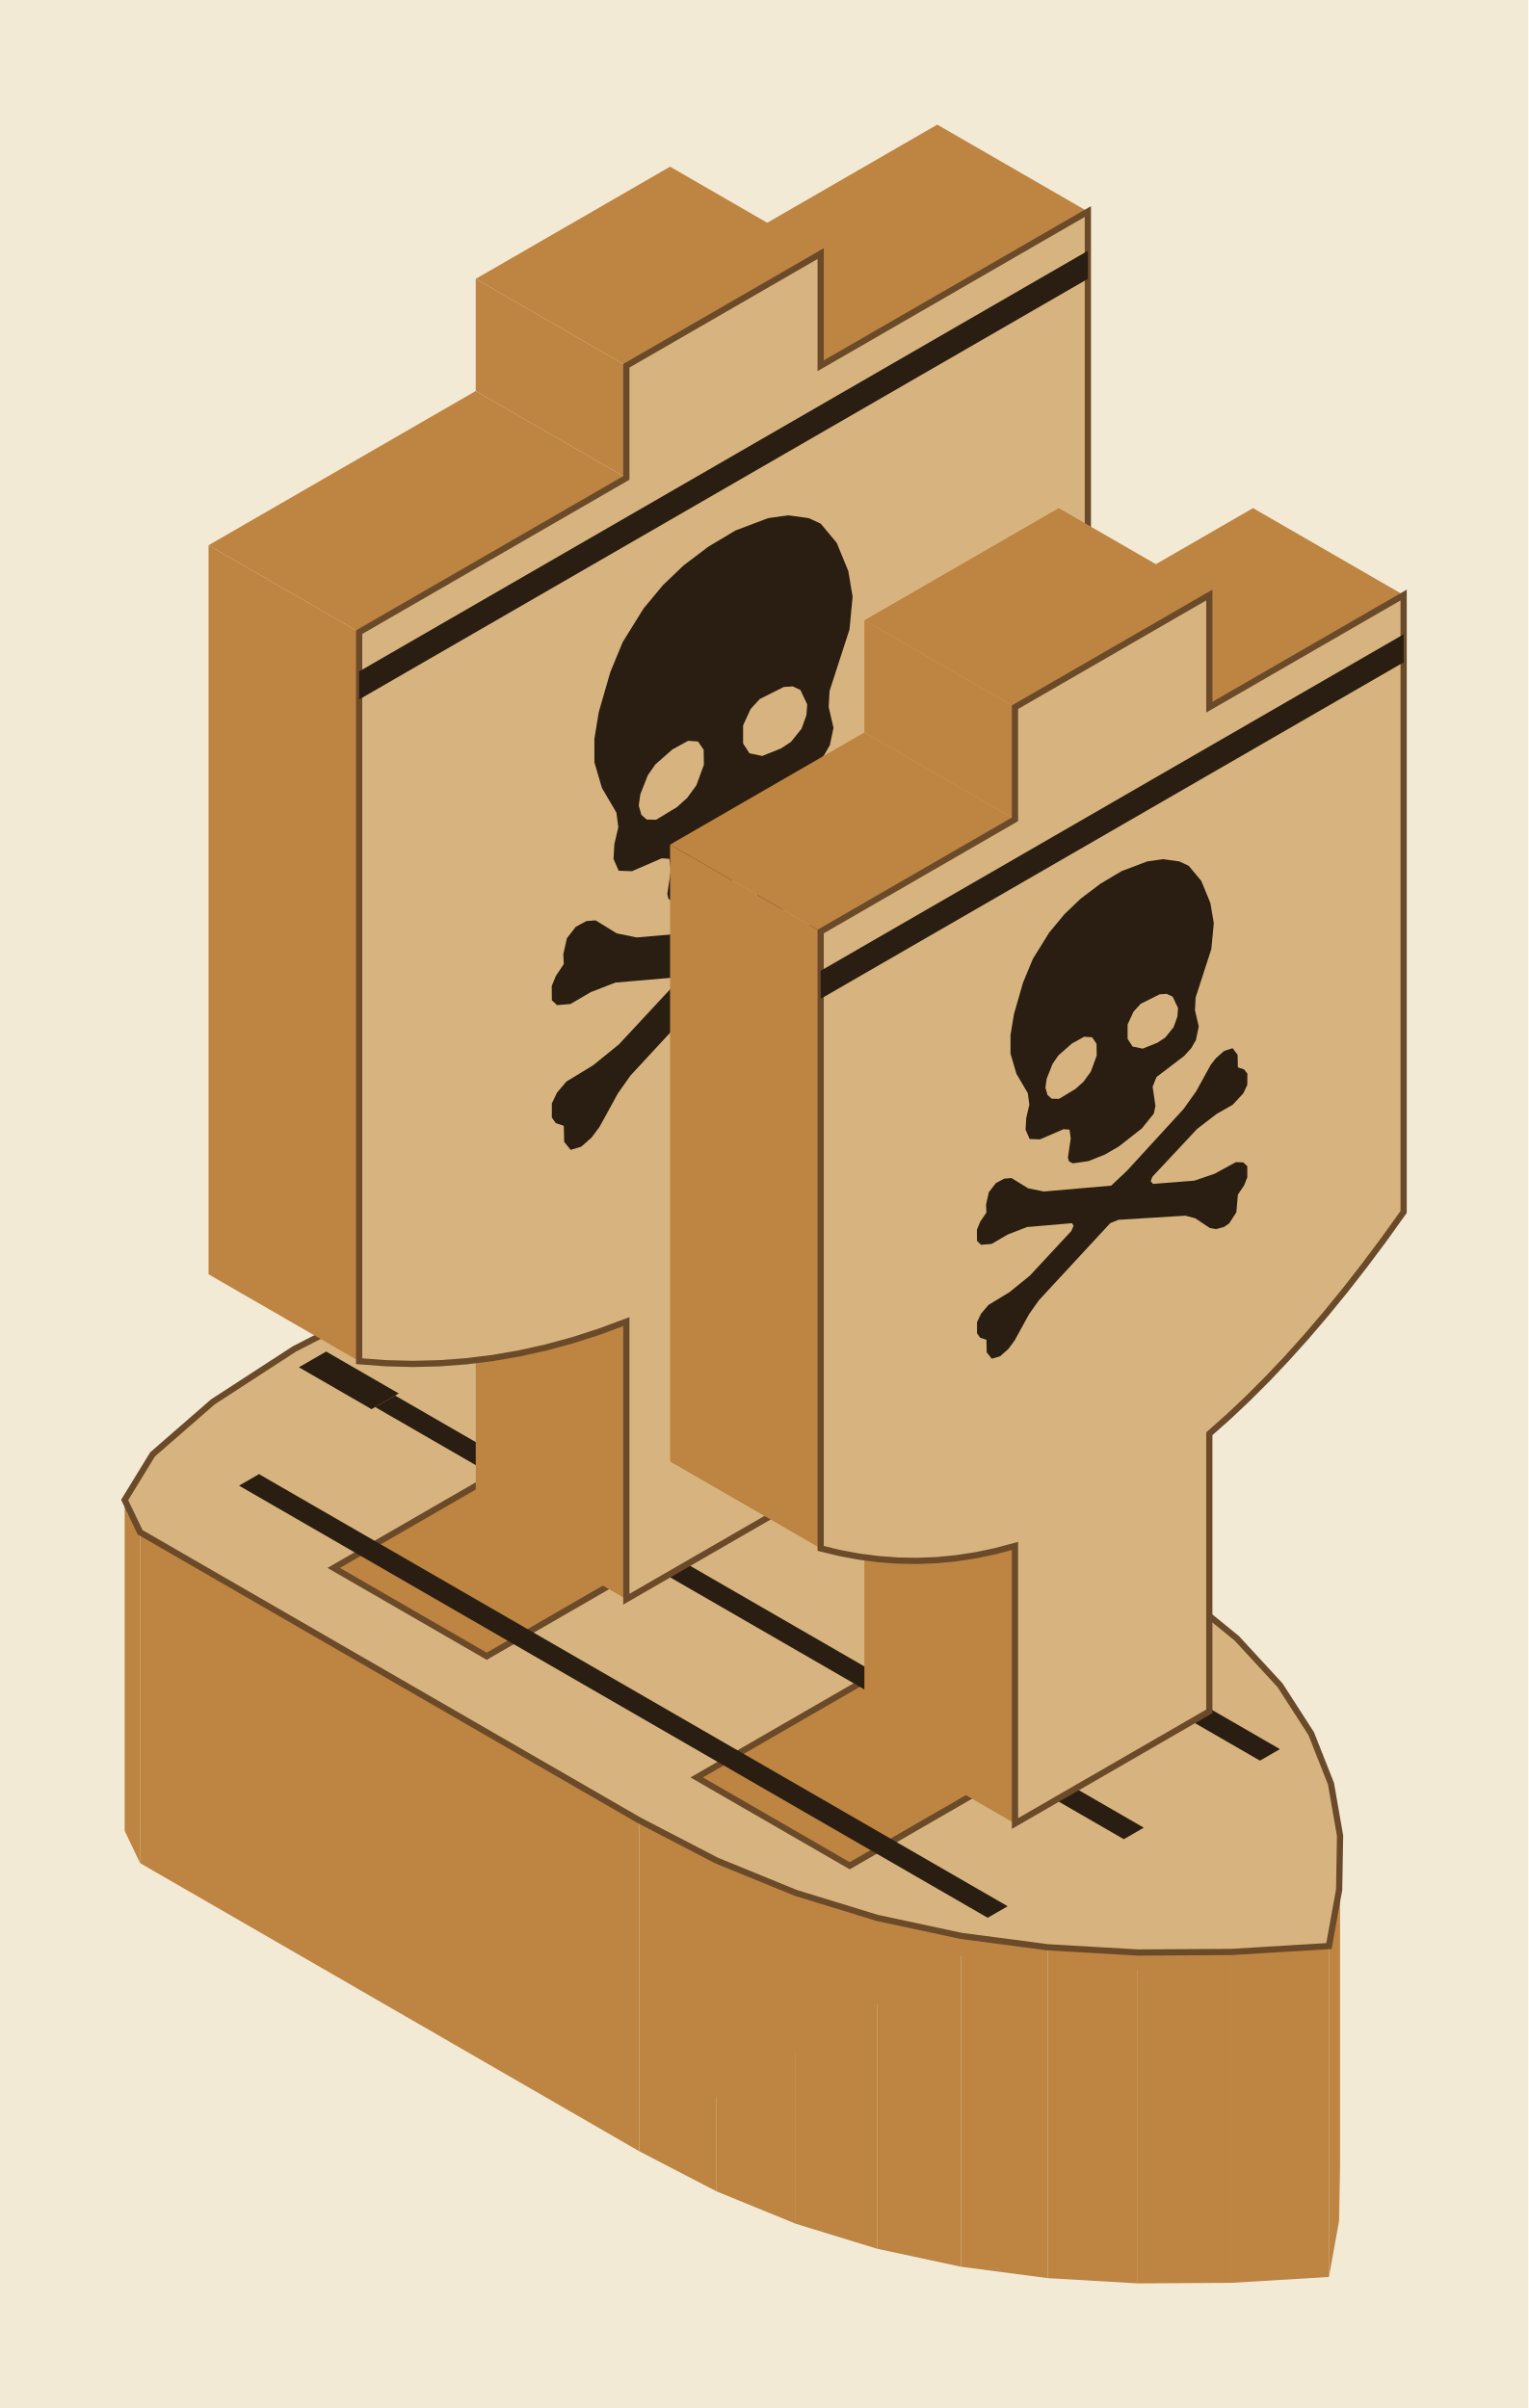
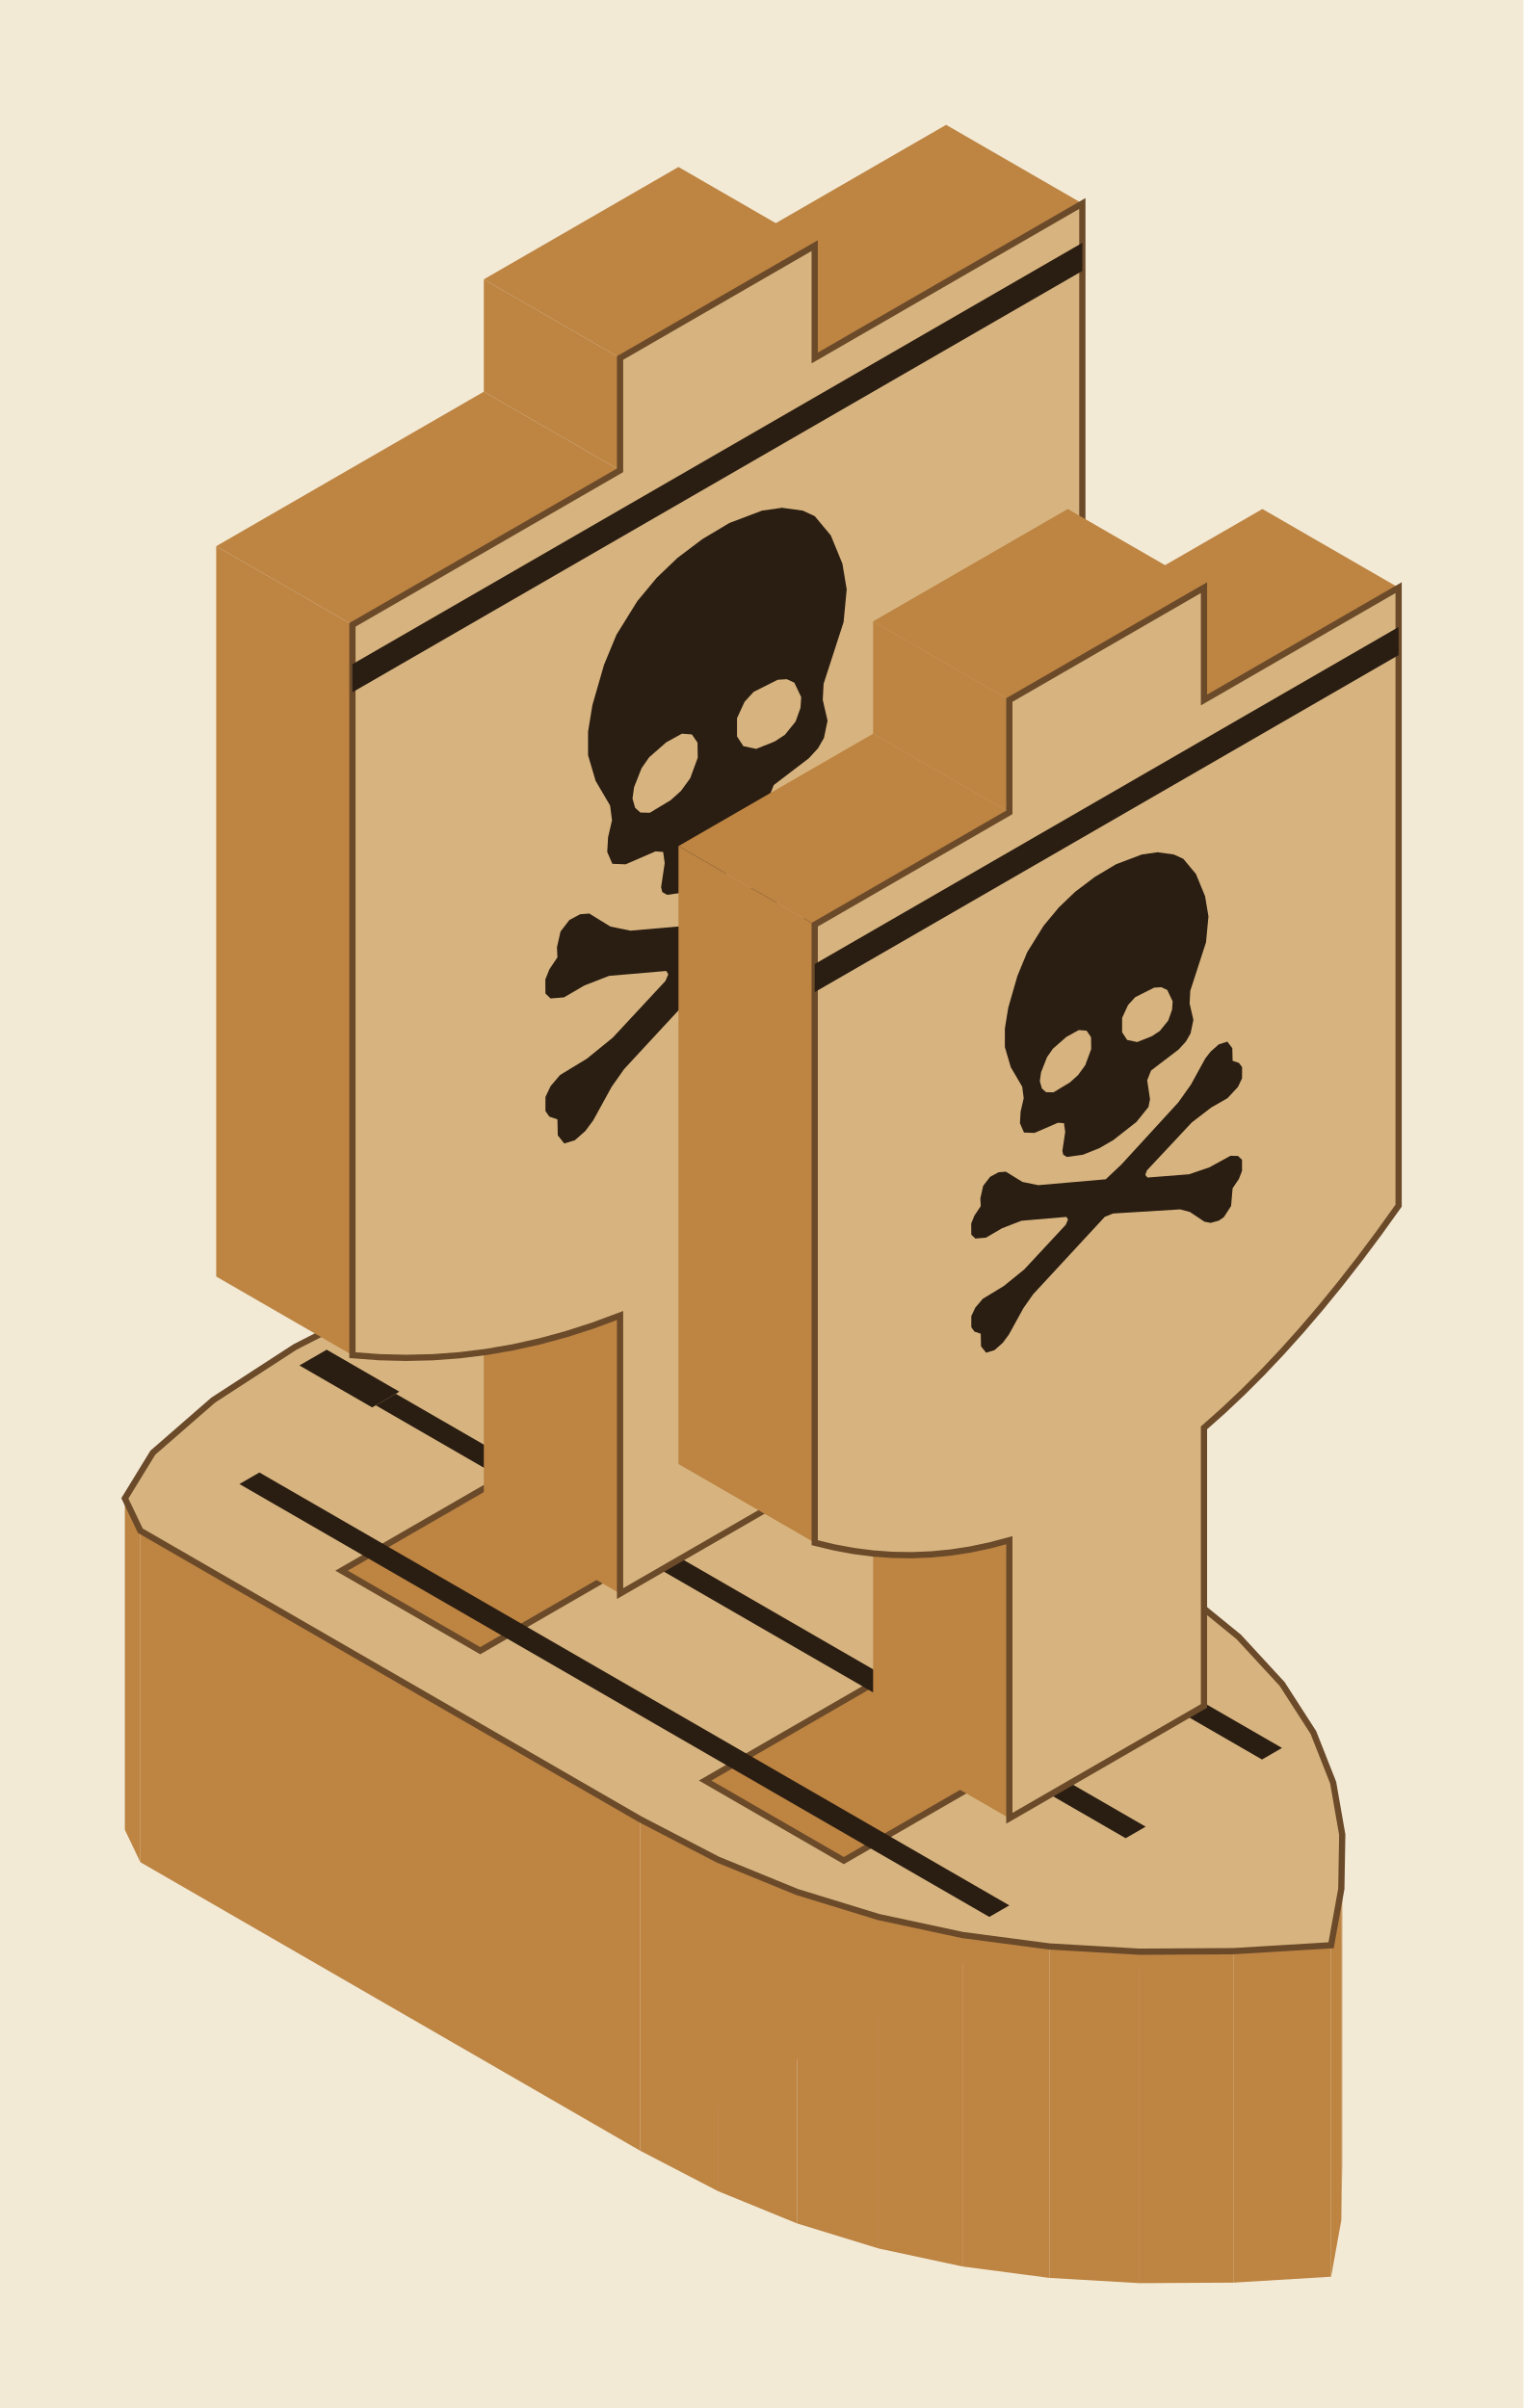
- <svg xmlns="http://www.w3.org/2000/svg" width="245.198" height="386.439" viewBox="0 0 245.198 386.439">
-   <rect width="245.198" height="386.439" fill="#f3ead6" />
-   <path d="M20 240.712L22.48 245.9L22.48 299L20 293.812Z" fill="hsl(32,48%,50%)" />
-   <path d="M22.48 245.9L102.558 292.133L102.558 345.233L22.48 299Z" fill="hsl(32,48%,50%)" />
-   <path d="M102.558 292.133L114.968 298.578L114.968 351.678L102.558 345.233Z" fill="hsl(32,48%,50%)" />
-   <path d="M114.968 298.578L127.668 303.772L127.668 356.872L114.968 351.678Z" fill="hsl(32,48%,50%)" />
-   <path d="M127.668 303.772L140.717 307.781L140.717 360.881L127.668 356.872Z" fill="hsl(32,48%,50%)" />
-   <path d="M140.717 307.781L154.171 310.668L154.171 363.768L140.717 360.881Z" fill="hsl(32,48%,50%)" />
-   <path d="M154.171 310.668L168.09 312.499L168.09 365.599L154.171 363.768Z" fill="hsl(32,48%,50%)" />
-   <path d="M168.09 312.499L182.531 313.339L182.531 366.439L168.09 365.599Z" fill="hsl(32,48%,50%)" />
-   <path d="M182.531 313.339L197.552 313.254L197.552 366.354L182.531 366.439Z" fill="hsl(32,48%,50%)" />
-   <path d="M197.552 313.254L213.211 312.307L213.211 365.407L197.552 366.354Z" fill="hsl(32,48%,50%)" />
-   <path d="M213.211 312.307L214.85 303.266L214.85 356.366L213.211 365.407Z" fill="hsl(32,48%,50%)" />
-   <path d="M214.85 303.266L214.999 294.594L214.999 347.694L214.85 356.366Z" fill="hsl(32,48%,50%)" />
-   <path d="M108.098 220.12L132.65 234.295L132.65 287.395L108.098 273.22Z" fill="hsl(32,48%,50%)" />
-   <path d="M53.538 251.62L108.098 220.12L108.098 273.22L53.538 304.72Z" fill="hsl(32,48%,50%)" />
-   <path d="M166.336 253.744L190.888 267.919L190.888 321.019L166.336 306.844Z" fill="hsl(32,48%,50%)" />
-   <path d="M111.777 285.244L166.336 253.744L166.336 306.844L111.777 338.344Z" fill="hsl(32,48%,50%)" />
-   <path d="M98.19 202.188L89.204 200.757L76.532 203.344L61.95 208.926L47.231 216.479L34.15 224.977L24.482 233.396L20 240.712L22.48 245.9L102.558 292.133L114.968 298.578L127.668 303.772L140.717 307.781L154.171 310.668L168.09 312.499L182.531 313.339L197.552 313.254L213.211 312.307L214.85 303.266L214.999 294.594L213.543 286.257L210.372 278.221L205.371 270.453L198.428 262.919L189.431 255.587L178.268 248.421L98.19 202.188ZM108.098 220.12L132.65 234.295L78.09 265.795L53.538 251.62ZM166.336 253.744L190.888 267.919L136.328 299.419L111.777 285.244Z" fill="hsl(36,52%,67%)" fill-rule="evenodd" stroke="#6b4a2a" stroke-width="1" />
-   <path d="M85.232 211.351L205.349 280.7L202.145 282.55L82.029 213.2Z" fill="#2a1d12" fill-rule="nonzero" />
-   <path d="M63.392 223.96L183.509 293.309L180.306 295.159L60.189 225.809Z" fill="#2a1d12" fill-rule="nonzero" />
-   <path d="M41.553 236.569L161.67 305.918L158.467 307.768L38.35 238.418Z" fill="#2a1d12" fill-rule="nonzero" />
-   <path d="M52.327 216.899L63.975 223.624L59.607 226.146L47.959 219.421Z" fill="#2a1d12" fill-rule="nonzero" />
-   <path d="M100.491 76.7L57.622 101.45L33.46 87.5L76.328 62.75Z" fill="hsl(32,48%,50%)" />
-   <path d="M57.622 101.45L57.622 218.45L33.46 204.5L33.46 87.5Z" fill="hsl(32,48%,50%)" />
-   <path d="M100.491 212.092L100.491 256.642L76.328 242.692L76.328 198.142Z" fill="hsl(32,48%,50%)" />
-   <path d="M174.536 33.95L131.667 58.7L107.505 44.75L150.374 20Z" fill="hsl(32,48%,50%)" />
-   <path d="M131.667 40.7L100.491 58.7L76.328 44.75L107.505 26.75Z" fill="hsl(32,48%,50%)" />
-   <path d="M100.491 58.7L100.491 76.7L76.328 62.75L76.328 44.75Z" fill="hsl(32,48%,50%)" />
-   <path d="M100.491 76.7L57.622 101.45L57.622 218.45L61.909 218.773L66.196 218.882L70.483 218.779L74.77 218.462L79.056 217.933L83.343 217.191L87.63 216.235L91.917 215.067L96.204 213.686L100.491 212.092L100.491 256.642L131.667 238.642L131.667 194.092L135.954 190.736L140.241 187.167L144.528 183.385L148.815 179.391L153.102 175.183L157.388 170.762L161.675 166.129L165.962 161.282L170.249 156.223L174.536 150.95L174.536 33.95L131.667 58.7L131.667 40.7L100.491 58.7Z" fill="hsl(36,52%,67%)" fill-rule="evenodd" stroke="#6b4a2a" stroke-width="1" />
-   <path d="M57.622 107.75L174.536 40.25L174.536 44.75L57.622 112.25Z" fill="#2a1d12" fill-rule="nonzero" />
-   <path d="M113.662 87.724L117.997 85.133L123.233 83.151L126.436 82.697L129.754 83.151L131.672 84.036L134.242 87.115L136.102 91.644L136.793 95.763L136.294 101.012L133.091 110.9L132.957 113.48L133.724 116.802L133.149 119.571L132.19 121.232L130.732 122.826L125.113 127.112L124.326 129.094L124.902 132.969L124.576 134.553L122.14 137.576L117.422 141.274L114.545 142.935L111.227 144.253L108.024 144.707L107.256 144.264L107.065 143.489L107.64 139.613L107.391 137.83L106.163 137.742L101.388 139.813L99.259 139.735L98.434 137.842L98.568 135.483L99.201 132.748L98.894 130.4L96.573 126.447L95.365 122.339L95.365 118.574L96.056 114.322L97.916 107.866L99.911 103.038L103.248 97.657L106.355 93.914L109.673 90.736ZM107.889 120.268L105.147 122.671L103.938 124.41L102.73 127.477L102.481 129.282L102.903 130.766L103.747 131.519L105.262 131.552L108.599 129.537L110.248 128.053L111.725 126.026L112.934 122.738L112.895 120.324L111.994 119.006L110.402 118.884ZM121.89 112.185L120.433 113.779L119.224 116.404L119.224 119.327L120.241 120.888L122.293 121.32L125.285 120.124L126.896 119.061L128.603 116.946L129.39 114.743L129.505 113.037L128.411 110.723L127.203 110.158L125.745 110.247ZM92.373 148.738L94.08 147.819L95.557 147.697L98.952 149.79L102.155 150.443L115.887 149.247L119.09 146.224L130.636 133.623L133.206 130.013L136.16 124.631L137.234 123.258L138.903 121.785L140.629 121.232L141.645 122.571L141.703 125.129L142.988 125.561L143.64 126.425L143.621 128.717L142.796 130.456L140.648 132.759L137.368 134.63L133.417 137.664L124.269 147.442L123.943 148.361L124.403 148.893L132.842 148.228L136.985 146.811L141.281 144.463L142.796 144.497L143.621 145.283L143.621 147.542L142.988 149.17L141.703 151.085L141.396 154.673L139.938 156.932L138.903 157.663L137.234 158.117L135.968 157.873L133.015 155.902L131.02 155.371L117.364 156.212L115.695 156.888L101.138 172.623L99.144 175.458L96.19 180.839L94.924 182.544L93.255 184.017L91.548 184.538L90.513 183.231L90.455 180.673L89.17 180.241L88.537 179.344L88.537 177.085L89.362 175.347L90.877 173.564L95.173 170.951L99.316 167.584L107.755 158.504L108.215 157.441L107.889 156.899L98.741 157.685L94.79 159.213L91.51 161.129L89.362 161.306L88.537 160.52L88.518 158.25L89.17 156.633L90.455 154.717L90.378 153.123L90.954 150.576Z" fill="#2a1d12" fill-rule="nonzero" />
-   <path d="M162.844 131.492L131.667 149.492L107.505 135.542L138.682 117.542Z" fill="hsl(32,48%,50%)" />
-   <path d="M131.667 149.492L131.667 248.492L107.505 234.542L107.505 135.542Z" fill="hsl(32,48%,50%)" />
-   <path d="M162.844 248.092L162.844 292.642L138.682 278.692L138.682 234.142Z" fill="hsl(32,48%,50%)" />
-   <path d="M225.198 95.492L194.021 113.492L169.859 99.542L201.036 81.542Z" fill="hsl(32,48%,50%)" />
-   <path d="M194.021 95.492L162.844 113.492L138.682 99.542L169.859 81.542Z" fill="hsl(32,48%,50%)" />
-   <path d="M162.844 113.492L162.844 131.492L138.682 117.542L138.682 99.542Z" fill="hsl(32,48%,50%)" />
-   <path d="M162.844 131.492L131.667 149.492L131.667 248.492L134.785 249.244L137.903 249.82L141.021 250.22L144.138 250.444L147.256 250.492L150.374 250.364L153.491 250.06L156.609 249.58L159.727 248.924L162.844 248.092L162.844 292.642L194.021 274.642L194.021 230.092L197.139 227.324L200.257 224.38L203.374 221.26L206.492 217.964L209.61 214.492L212.727 210.844L215.845 207.02L218.963 203.02L222.081 198.844L225.198 194.492L225.198 95.492L194.021 113.492L194.021 95.492L162.844 113.492Z" fill="hsl(36,52%,67%)" fill-rule="evenodd" stroke="#6b4a2a" stroke-width="1" />
-   <path d="M131.667 155.792L225.198 101.792L225.198 106.292L131.667 160.292Z" fill="#2a1d12" fill-rule="nonzero" />
-   <path d="M176.53 141.84L179.943 139.8L184.065 138.24L186.586 137.882L189.198 138.24L190.708 138.937L192.731 141.361L194.196 144.926L194.74 148.169L194.347 152.301L191.825 160.085L191.72 162.117L192.324 164.732L191.871 166.911L191.116 168.219L189.968 169.474L185.544 172.847L184.925 174.408L185.378 177.459L185.122 178.705L183.204 181.085L179.49 183.997L177.225 185.304L174.613 186.342L172.091 186.699L171.487 186.351L171.336 185.74L171.789 182.689L171.593 181.286L170.627 181.216L166.867 182.846L165.191 182.785L164.542 181.295L164.648 179.438L165.146 177.285L164.904 175.437L163.077 172.324L162.126 169.09L162.126 166.126L162.67 162.779L164.134 157.697L165.705 153.896L168.332 149.66L170.778 146.713L173.39 144.211ZM171.986 167.46L169.827 169.352L168.875 170.72L167.924 173.135L167.728 174.556L168.06 175.724L168.724 176.317L169.917 176.343L172.544 174.757L173.843 173.588L175.005 171.993L175.957 169.404L175.926 167.504L175.217 166.466L173.964 166.371ZM183.008 161.097L181.86 162.352L180.909 164.418L180.909 166.719L181.709 167.948L183.325 168.288L185.68 167.347L186.949 166.51L188.292 164.845L188.911 163.11L189.002 161.768L188.141 159.946L187.19 159.501L186.043 159.571ZM159.771 189.872L161.115 189.149L162.277 189.053L164.95 190.7L167.471 191.215L178.282 190.273L180.803 187.893L189.893 177.973L191.916 175.131L194.241 170.895L195.087 169.814L196.4 168.654L197.759 168.219L198.56 169.273L198.605 171.287L199.616 171.627L200.13 172.307L200.115 174.111L199.465 175.48L197.774 177.293L195.192 178.767L192.082 181.155L184.88 188.852L184.623 189.576L184.986 189.994L191.629 189.471L194.891 188.356L198.273 186.507L199.465 186.534L200.115 187.153L200.115 188.931L199.616 190.212L198.605 191.72L198.363 194.545L197.216 196.323L196.4 196.898L195.087 197.256L194.09 197.064L191.765 195.512L190.195 195.094L179.444 195.756L178.131 196.288L166.671 208.675L165.101 210.907L162.775 215.144L161.779 216.486L160.465 217.646L159.122 218.055L158.306 217.027L158.261 215.013L157.249 214.673L156.751 213.967L156.751 212.189L157.4 210.82L158.593 209.416L161.975 207.359L165.237 204.709L171.88 197.561L172.242 196.724L171.986 196.297L164.784 196.916L161.673 198.119L159.091 199.627L157.4 199.766L156.751 199.147L156.736 197.36L157.249 196.088L158.261 194.58L158.2 193.324L158.653 191.319Z" fill="#2a1d12" fill-rule="nonzero" />
+ <svg xmlns="http://www.w3.org/2000/svg" width="244.029" height="385.764" viewBox="0 0 244.029 385.764">
+   <rect width="244.029" height="385.764" fill="#f3ead6" />
+   <path d="M20 240.037L22.48 245.225L22.48 298.325L20 293.137Z" fill="hsl(32,48%,50%)" />
+   <path d="M22.48 245.225L102.558 291.458L102.558 344.558L22.48 298.325Z" fill="hsl(32,48%,50%)" />
+   <path d="M102.558 291.458L114.968 297.903L114.968 351.003L102.558 344.558Z" fill="hsl(32,48%,50%)" />
+   <path d="M114.968 297.903L127.668 303.097L127.668 356.197L114.968 351.003Z" fill="hsl(32,48%,50%)" />
+   <path d="M127.668 303.097L140.717 307.106L140.717 360.206L127.668 356.197Z" fill="hsl(32,48%,50%)" />
+   <path d="M140.717 307.106L154.171 309.993L154.171 363.093L140.717 360.206Z" fill="hsl(32,48%,50%)" />
+   <path d="M154.171 309.993L168.09 311.824L168.09 364.924L154.171 363.093Z" fill="hsl(32,48%,50%)" />
+   <path d="M168.09 311.824L182.531 312.664L182.531 365.764L168.09 364.924Z" fill="hsl(32,48%,50%)" />
+   <path d="M182.531 312.664L197.552 312.579L197.552 365.679L182.531 365.764Z" fill="hsl(32,48%,50%)" />
+   <path d="M197.552 312.579L213.211 311.632L213.211 364.732L197.552 365.679Z" fill="hsl(32,48%,50%)" />
+   <path d="M213.211 311.632L214.85 302.591L214.85 355.691L213.211 364.732Z" fill="hsl(32,48%,50%)" />
+   <path d="M214.85 302.591L214.999 293.919L214.999 347.019L214.85 355.691Z" fill="hsl(32,48%,50%)" />
+   <path d="M109.267 220.12L131.48 232.945L131.48 286.045L109.267 273.22Z" fill="hsl(32,48%,50%)" />
+   <path d="M54.707 251.62L109.267 220.12L109.267 273.22L54.707 304.72Z" fill="hsl(32,48%,50%)" />
+   <path d="M167.505 253.744L189.719 266.569L189.719 319.669L167.505 306.844Z" fill="hsl(32,48%,50%)" />
+   <path d="M112.946 285.244L167.505 253.744L167.505 306.844L112.946 338.344Z" fill="hsl(32,48%,50%)" />
+   <path d="M98.19 201.513L89.204 200.082L76.532 202.669L61.95 208.251L47.231 215.804L34.15 224.302L24.482 232.721L20 240.037L22.48 245.225L102.558 291.458L114.968 297.903L127.668 303.097L140.717 307.106L154.171 309.993L168.09 311.824L182.531 312.664L197.552 312.579L213.211 311.632L214.85 302.591L214.999 293.919L213.543 285.582L210.372 277.546L205.371 269.778L198.428 262.244L189.431 254.912L178.268 247.746L98.19 201.513ZM109.267 220.12L131.48 232.945L76.921 264.445L54.707 251.62ZM167.505 253.744L189.719 266.569L135.159 298.069L112.946 285.244Z" fill="hsl(36,52%,67%)" fill-rule="evenodd" stroke="#6b4a2a" stroke-width="1" />
+   <path d="M85.232 210.676L205.349 280.025L202.145 281.875L82.029 212.525Z" fill="#2a1d12" fill-rule="nonzero" />
+   <path d="M63.392 223.285L183.509 292.634L180.306 294.484L60.189 225.134Z" fill="#2a1d12" fill-rule="nonzero" />
+   <path d="M41.553 235.894L161.67 305.243L158.467 307.093L38.35 237.743Z" fill="#2a1d12" fill-rule="nonzero" />
+   <path d="M52.327 216.224L63.975 222.949L59.607 225.471L47.959 218.746Z" fill="#2a1d12" fill-rule="nonzero" />
+   <path d="M99.321 75.35L56.453 100.1L34.629 87.5L77.498 62.75Z" fill="hsl(32,48%,50%)" />
+   <path d="M56.453 100.1L56.453 217.1L34.629 204.5L34.629 87.5Z" fill="hsl(32,48%,50%)" />
+   <path d="M99.321 210.742L99.321 255.292L77.498 242.692L77.498 198.142Z" fill="hsl(32,48%,50%)" />
+   <path d="M173.367 32.6L130.498 57.35L108.675 44.75L151.543 20Z" fill="hsl(32,48%,50%)" />
+   <path d="M130.498 39.35L99.321 57.35L77.498 44.75L108.675 26.75Z" fill="hsl(32,48%,50%)" />
+   <path d="M99.321 57.35L99.321 75.35L77.498 62.75L77.498 44.75Z" fill="hsl(32,48%,50%)" />
+   <path d="M99.321 75.35L56.453 100.1L56.453 217.1L60.74 217.423L65.027 217.532L69.314 217.429L73.6 217.112L77.887 216.583L82.174 215.841L86.461 214.885L90.748 213.717L95.035 212.336L99.321 210.742L99.321 255.292L130.498 237.292L130.498 192.742L134.785 189.386L139.072 185.817L143.359 182.035L147.646 178.041L151.932 173.833L156.219 169.412L160.506 164.779L164.793 159.932L169.08 154.873L173.367 149.6L173.367 32.6L130.498 57.35L130.498 39.35L99.321 57.35Z" fill="hsl(36,52%,67%)" fill-rule="evenodd" stroke="#6b4a2a" stroke-width="1" />
+   <path d="M56.453 106.4L173.367 38.9L173.367 43.4L56.453 110.9Z" fill="#2a1d12" fill-rule="nonzero" />
+   <path d="M112.493 86.374L116.828 83.783L122.064 81.801L125.267 81.347L128.585 81.801L130.503 82.686L133.073 85.765L134.933 90.294L135.624 94.413L135.125 99.662L131.922 109.55L131.788 112.13L132.555 115.452L131.98 118.221L131.021 119.882L129.563 121.476L123.943 125.762L123.157 127.744L123.732 131.619L123.406 133.203L120.971 136.226L116.252 139.924L113.376 141.585L110.057 142.903L106.854 143.357L106.087 142.914L105.896 142.139L106.471 138.263L106.222 136.48L104.994 136.392L100.218 138.463L98.089 138.385L97.265 136.492L97.399 134.133L98.032 131.398L97.725 129.05L95.404 125.097L94.196 120.989L94.196 117.224L94.886 112.972L96.747 106.516L98.742 101.688L102.079 96.307L105.186 92.564L108.504 89.386ZM106.72 118.918L103.978 121.321L102.769 123.06L101.561 126.127L101.312 127.932L101.734 129.416L102.577 130.169L104.093 130.202L107.43 128.187L109.079 126.703L110.556 124.676L111.764 121.388L111.726 118.974L110.825 117.656L109.233 117.534ZM120.721 110.835L119.264 112.429L118.055 115.054L118.055 117.977L119.072 119.538L121.124 119.97L124.116 118.774L125.727 117.711L127.434 115.596L128.22 113.393L128.336 111.687L127.242 109.373L126.034 108.808L124.576 108.897ZM91.204 147.388L92.911 146.469L94.388 146.347L97.783 148.44L100.986 149.093L114.718 147.897L117.921 144.874L129.467 132.273L132.037 128.663L134.991 123.281L136.065 121.908L137.734 120.435L139.46 119.882L140.476 121.221L140.534 123.779L141.819 124.211L142.471 125.075L142.452 127.367L141.627 129.106L139.479 131.409L136.199 133.28L132.248 136.314L123.1 146.092L122.773 147.011L123.234 147.543L131.673 146.878L135.816 145.461L140.112 143.113L141.627 143.147L142.452 143.933L142.452 146.192L141.819 147.82L140.534 149.735L140.227 153.323L138.769 155.582L137.734 156.313L136.065 156.767L134.799 156.523L131.845 154.552L129.851 154.021L116.195 154.862L114.526 155.538L99.969 171.273L97.974 174.108L95.021 179.489L93.755 181.194L92.086 182.667L90.379 183.188L89.344 181.881L89.286 179.323L88.001 178.891L87.368 177.994L87.368 175.735L88.193 173.997L89.708 172.214L94.004 169.601L98.147 166.234L106.586 157.154L107.046 156.091L106.72 155.549L97.572 156.335L93.621 157.863L90.341 159.779L88.193 159.956L87.368 159.17L87.349 156.9L88.001 155.283L89.286 153.367L89.209 151.773L89.785 149.226Z" fill="#2a1d12" fill-rule="nonzero" />
+   <path d="M161.675 130.142L130.498 148.142L108.675 135.542L139.851 117.542Z" fill="hsl(32,48%,50%)" />
+   <path d="M130.498 148.142L130.498 247.142L108.675 234.542L108.675 135.542Z" fill="hsl(32,48%,50%)" />
+   <path d="M161.675 246.742L161.675 291.292L139.851 278.692L139.851 234.142Z" fill="hsl(32,48%,50%)" />
+   <path d="M224.029 94.142L192.852 112.142L171.028 99.542L202.205 81.542Z" fill="hsl(32,48%,50%)" />
+   <path d="M192.852 94.142L161.675 112.142L139.851 99.542L171.028 81.542Z" fill="hsl(32,48%,50%)" />
+   <path d="M161.675 112.142L161.675 130.142L139.851 117.542L139.851 99.542Z" fill="hsl(32,48%,50%)" />
+   <path d="M161.675 130.142L130.498 148.142L130.498 247.142L133.616 247.894L136.734 248.47L139.851 248.87L142.969 249.094L146.087 249.142L149.204 249.014L152.322 248.71L155.44 248.23L158.558 247.574L161.675 246.742L161.675 291.292L192.852 273.292L192.852 228.742L195.97 225.974L199.088 223.03L202.205 219.91L205.323 216.614L208.441 213.142L211.558 209.494L214.676 205.67L217.794 201.67L220.911 197.494L224.029 193.142L224.029 94.142L192.852 112.142L192.852 94.142L161.675 112.142Z" fill="hsl(36,52%,67%)" fill-rule="evenodd" stroke="#6b4a2a" stroke-width="1" />
+   <path d="M130.498 154.442L224.029 100.442L224.029 104.942L130.498 158.942Z" fill="#2a1d12" fill-rule="nonzero" />
+   <path d="M175.361 140.49L178.774 138.45L182.896 136.89L185.417 136.532L188.029 136.89L189.539 137.587L191.562 140.011L193.027 143.576L193.57 146.819L193.178 150.951L190.656 158.735L190.551 160.767L191.155 163.382L190.702 165.561L189.947 166.869L188.799 168.124L184.375 171.497L183.756 173.058L184.209 176.109L183.952 177.355L182.035 179.735L178.321 182.647L176.056 183.954L173.444 184.992L170.922 185.349L170.318 185.001L170.167 184.39L170.62 181.339L170.424 179.936L169.458 179.866L165.698 181.496L164.022 181.435L163.373 179.945L163.479 178.088L163.977 175.935L163.735 174.087L161.908 170.974L160.957 167.74L160.957 164.776L161.501 161.429L162.965 156.347L164.535 152.546L167.163 148.31L169.609 145.363L172.221 142.861ZM170.817 166.11L168.657 168.002L167.706 169.37L166.755 171.785L166.559 173.206L166.891 174.374L167.555 174.967L168.748 174.993L171.375 173.407L172.674 172.238L173.836 170.643L174.788 168.054L174.757 166.154L174.048 165.116L172.794 165.021ZM181.839 159.747L180.691 161.002L179.74 163.068L179.74 165.369L180.54 166.598L182.156 166.938L184.511 165.997L185.779 165.16L187.123 163.495L187.742 161.76L187.833 160.418L186.972 158.596L186.021 158.151L184.873 158.221ZM158.602 188.522L159.945 187.799L161.108 187.703L163.781 189.35L166.302 189.865L177.113 188.923L179.634 186.543L188.724 176.623L190.747 173.781L193.072 169.545L193.918 168.464L195.231 167.304L196.59 166.869L197.39 167.923L197.436 169.937L198.447 170.277L198.961 170.957L198.946 172.761L198.296 174.13L196.605 175.943L194.023 177.417L190.913 179.805L183.711 187.502L183.454 188.226L183.817 188.644L190.46 188.121L193.721 187.006L197.103 185.157L198.296 185.184L198.946 185.803L198.946 187.581L198.447 188.862L197.436 190.37L197.194 193.195L196.047 194.973L195.231 195.548L193.918 195.906L192.921 195.714L190.596 194.162L189.026 193.744L178.275 194.406L176.962 194.938L165.502 207.325L163.932 209.557L161.606 213.794L160.61 215.136L159.296 216.296L157.952 216.705L157.137 215.677L157.092 213.663L156.08 213.323L155.582 212.617L155.582 210.839L156.231 209.47L157.424 208.066L160.806 206.009L164.067 203.359L170.711 196.211L171.073 195.374L170.817 194.947L163.614 195.566L160.504 196.769L157.922 198.277L156.231 198.416L155.582 197.797L155.567 196.01L156.08 194.738L157.092 193.23L157.031 191.974L157.484 189.969Z" fill="#2a1d12" fill-rule="nonzero" />
</svg>
